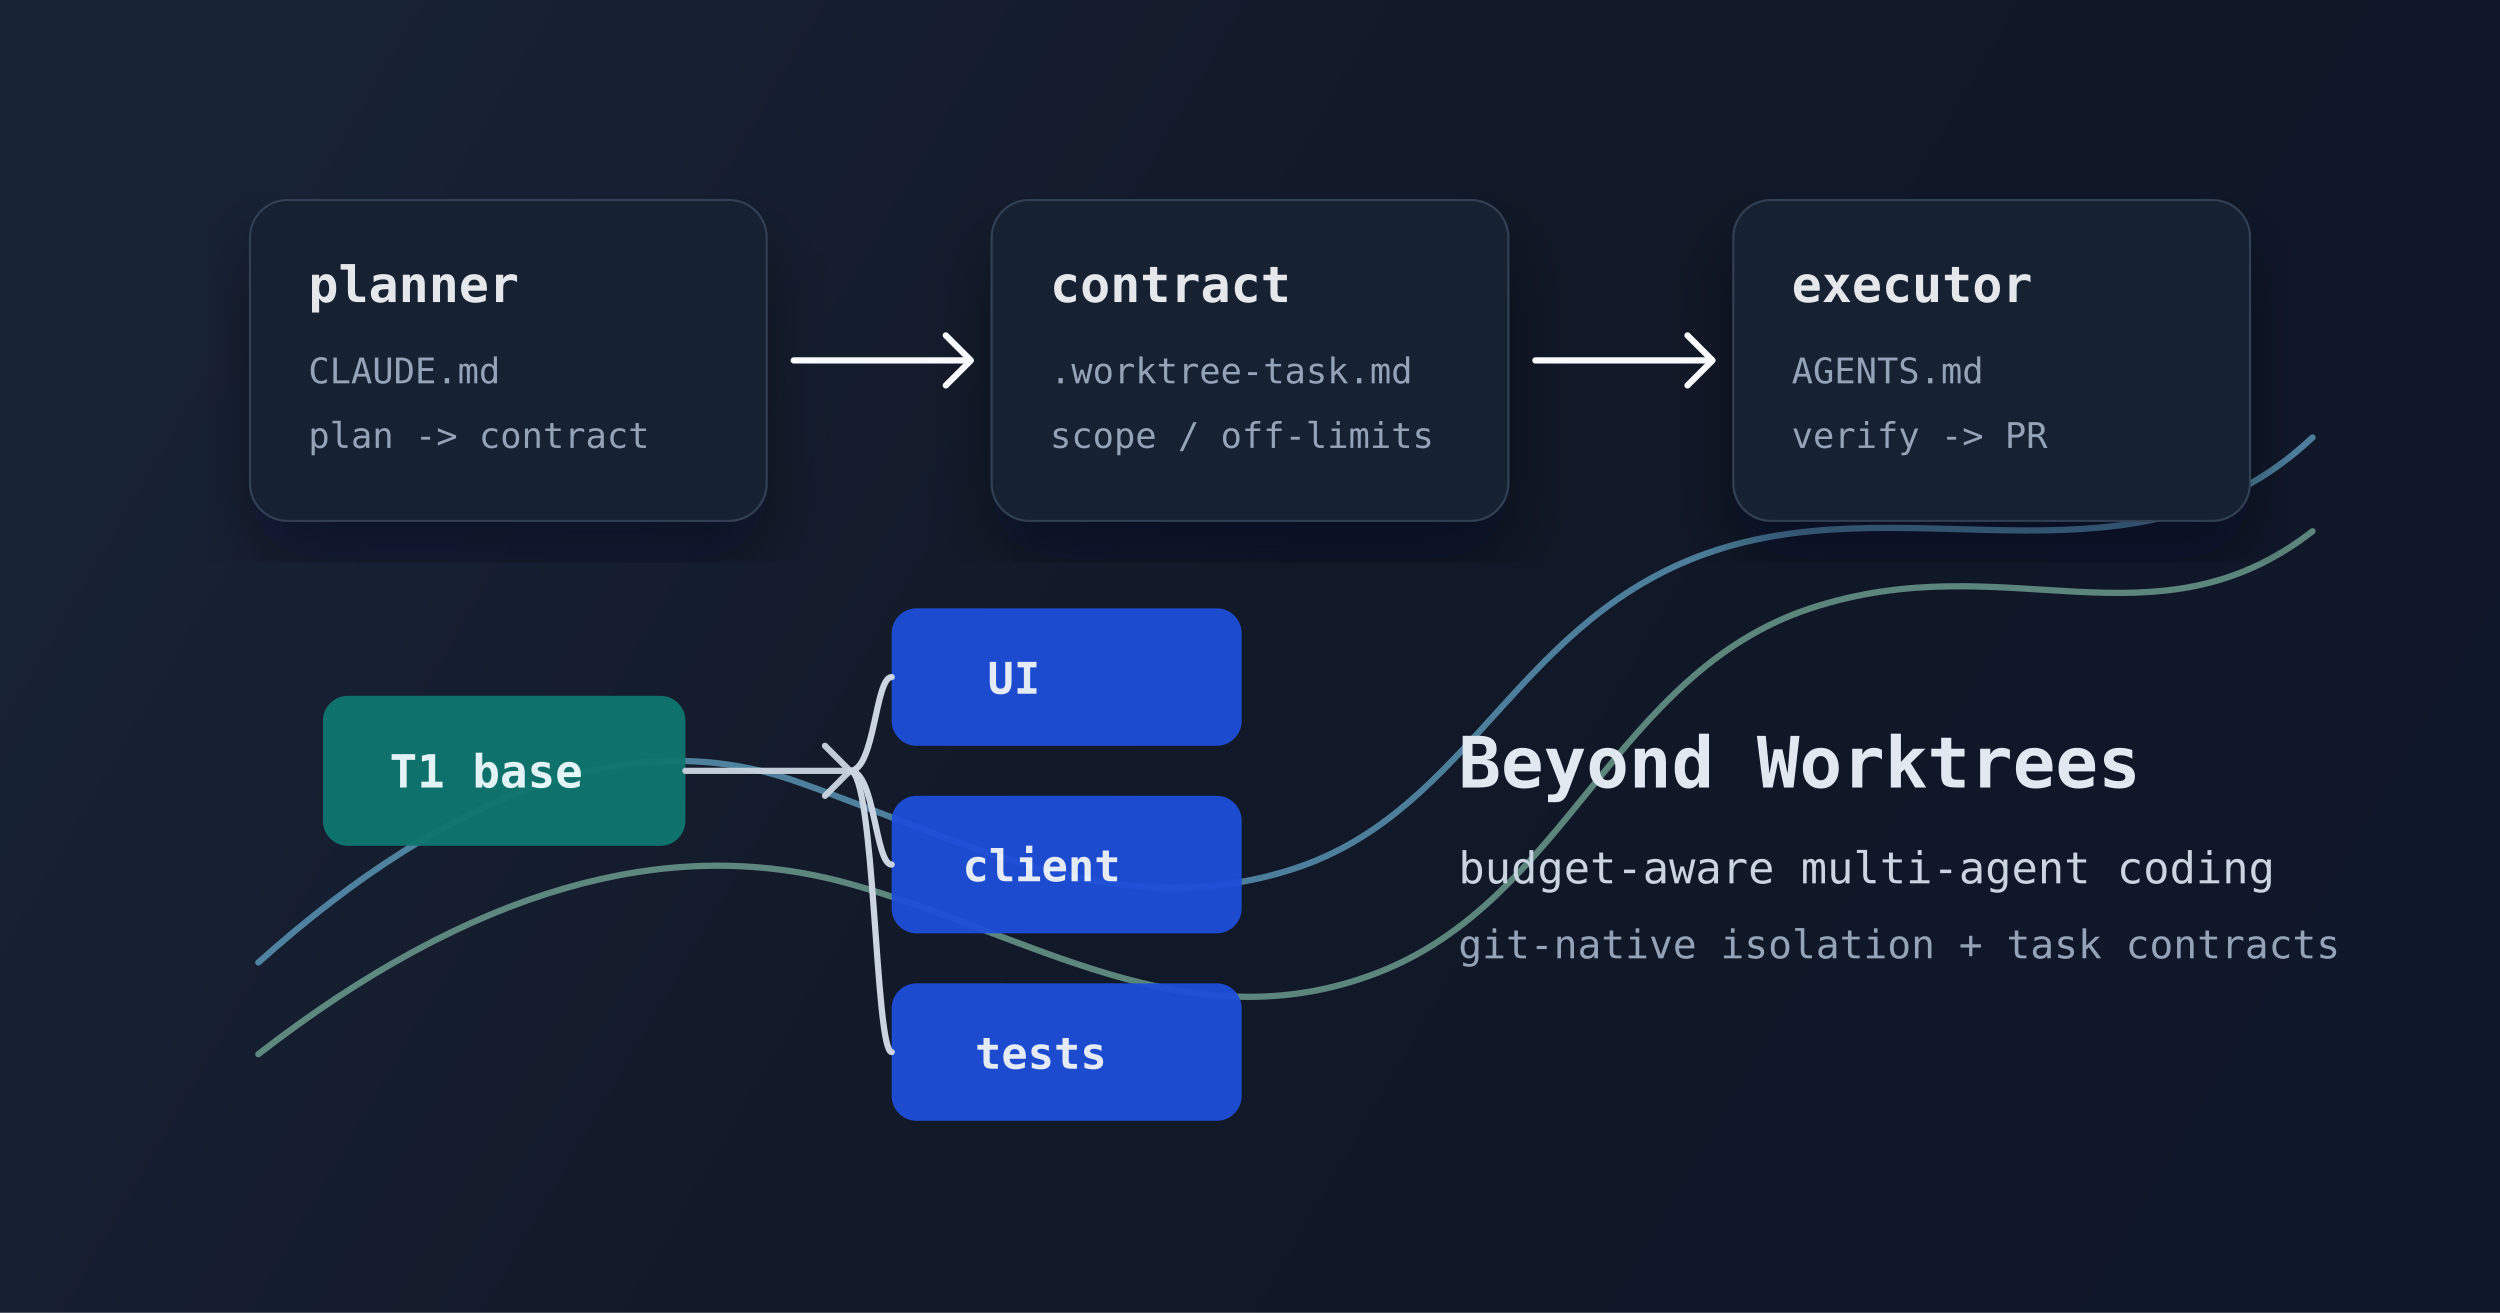
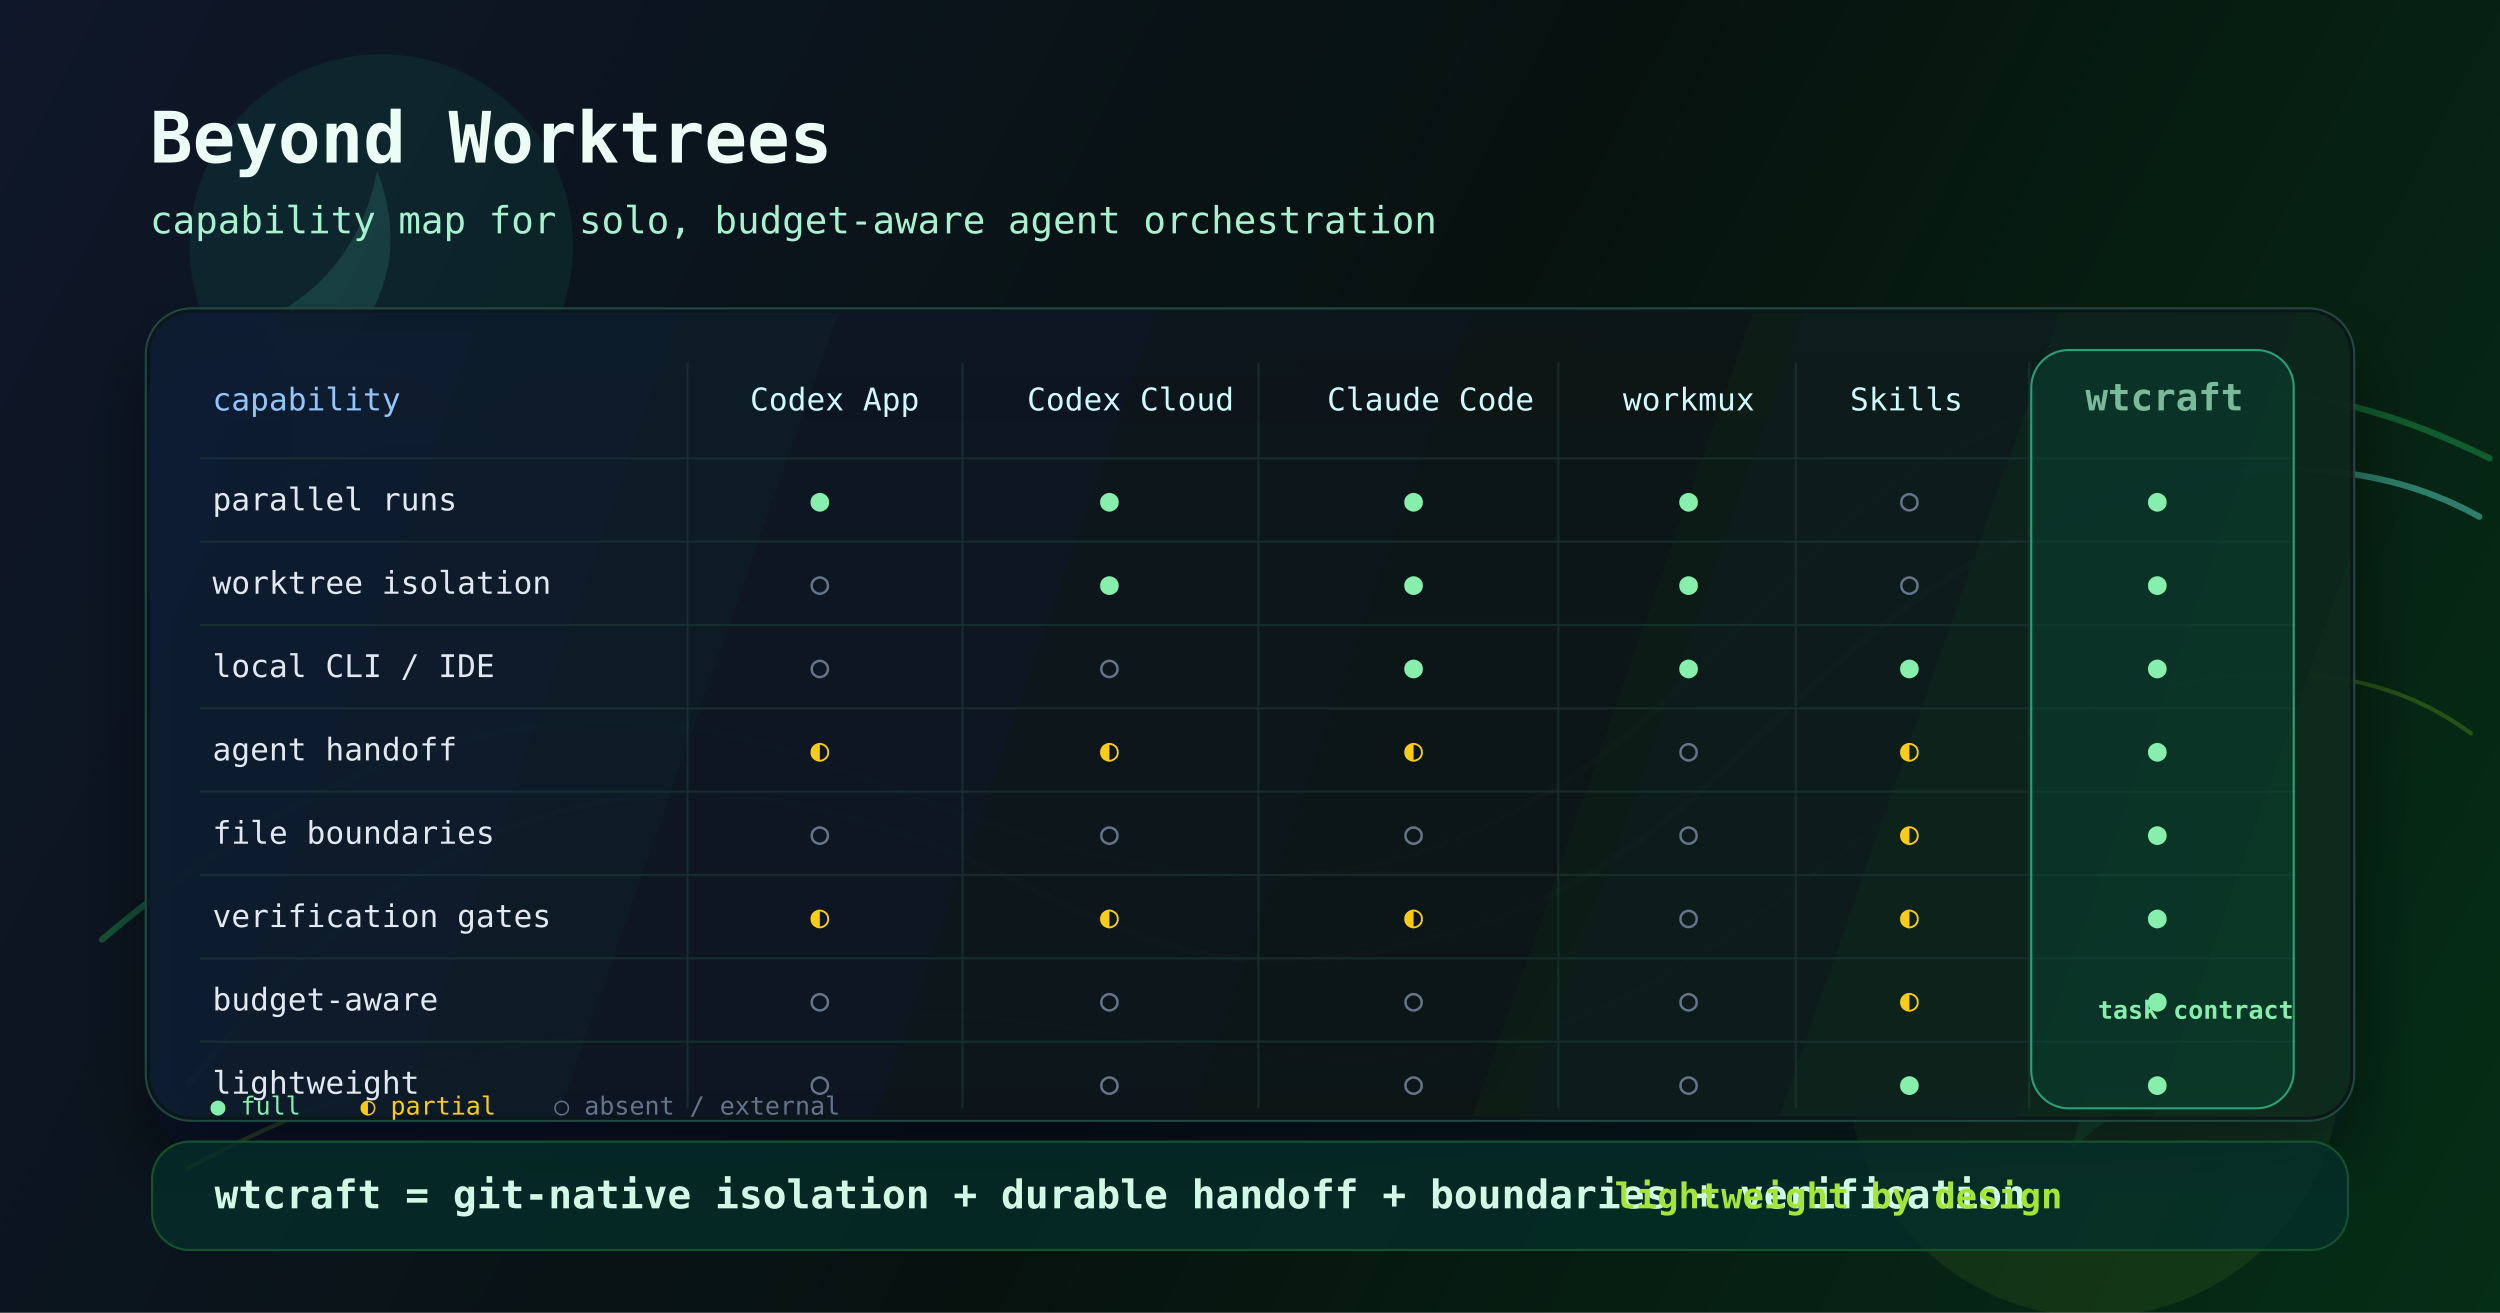
<svg xmlns="http://www.w3.org/2000/svg" width="1200" height="630" viewBox="0 0 1200 630" fill="none">
-   <rect width="1200" height="630" fill="#10151F" />
+   <rect width="1200" height="630" fill="#07120F" />
  <path d="M0 0H1200V630H0V0Z" fill="url(#bg)" />
-   <path d="M124 462C219 377 305 348 382 375C459 402 535 445 621 417C707 389 728 295 824 264C920 233 1027 288 1110 210" stroke="#7DD3FC" stroke-width="3" stroke-linecap="round" opacity="0.55" />
-   <path d="M124 506C226 427 320 400 407 424C494 448 570 502 661 467C752 432 775 323 869 292C963 261 1034 314 1110 255" stroke="#A7F3D0" stroke-width="3" stroke-linecap="round" opacity="0.5" />
-   <g filter="url(#shadow)">
-     <rect x="120" y="96" width="248" height="154" rx="18" fill="#172033" stroke="#334155" />
-     <text x="148" y="145" fill="#E5E7EB" font-family="ui-monospace, SFMono-Regular, Menlo, monospace" font-size="24" font-weight="700">planner</text>
-     <text x="148" y="184" fill="#94A3B8" font-family="ui-monospace, SFMono-Regular, Menlo, monospace" font-size="17">CLAUDE.md</text>
-     <text x="148" y="215" fill="#94A3B8" font-family="ui-monospace, SFMono-Regular, Menlo, monospace" font-size="17">plan -&gt; contract</text>
+   <path d="M91 520C181 407 280 363 390 388C525 419 548 493 703 446C837 406 864 286 1020 238C1092 216 1149 225 1190 248" stroke="#5EEAD4" stroke-width="3" stroke-linecap="round" opacity="0.45" />
+   <path d="M49 451C164 353 278 324 389 364C505 406 606 454 728 389C842 328 872 213 1011 191C1092 178 1148 197 1195 220" stroke="#22C55E" stroke-width="3" stroke-linecap="round" opacity="0.35" />
+   <path d="M90 561C186 508 300 483 431 486C548 489 629 528 735 496C847 463 901 371 1015 336C1091 313 1147 323 1186 352" stroke="#84CC16" stroke-width="2" stroke-linecap="round" opacity="0.26" />
+   <circle cx="183" cy="118" r="92" fill="#10B981" opacity="0.09" />
+   <circle cx="1005" cy="514" r="118" fill="#A3E635" opacity="0.08" />
+   <path d="M994 460C1024 447 1041 418 1048 384C1062 424 1048 462 1016 484C1053 477 1085 493 1108 526C1066 514 1026 521 994 552C1006 516 1005 487 994 460Z" fill="#22C55E" opacity="0.16" />
+   <path d="M125 154C156 141 175 114 181 82C196 120 184 156 153 176C187 171 218 187 239 217C199 206 163 213 134 242C145 209 141 180 125 154Z" fill="#5EEAD4" opacity="0.13" />
+   <text x="72" y="78" fill="#ECFDF5" font-family="ui-monospace, SFMono-Regular, Menlo, monospace" font-size="34" font-weight="800">Beyond Worktrees</text>
+   <text x="72" y="112" fill="#A7F3D0" font-family="ui-monospace, SFMono-Regular, Menlo, monospace" font-size="18">capability map for solo, budget-aware agent orchestration</text>
+   <g filter="url(#softShadow)">
+     <rect x="70" y="148" width="1060" height="390" rx="22" fill="#0B1519" fill-opacity="0.86" stroke="#21463F" />
+     <rect x="72" y="150" width="1056" height="386" rx="20" fill="url(#panelGlow)" opacity="0.7" />
  </g>
-   <g filter="url(#shadow)">
-     <rect x="476" y="96" width="248" height="154" rx="18" fill="#172033" stroke="#334155" />
-     <text x="504" y="145" fill="#E5E7EB" font-family="ui-monospace, SFMono-Regular, Menlo, monospace" font-size="24" font-weight="700">contract</text>
-     <text x="504" y="184" fill="#94A3B8" font-family="ui-monospace, SFMono-Regular, Menlo, monospace" font-size="17">.worktree-task.md</text>
-     <text x="504" y="215" fill="#94A3B8" font-family="ui-monospace, SFMono-Regular, Menlo, monospace" font-size="17">scope / off-limits</text>
+   <g font-family="ui-monospace, SFMono-Regular, Menlo, monospace" font-size="15" fill="#CFFAFE">
+     <text x="102" y="197" fill="#93C5FD">capability</text>
+     <text x="360" y="197">Codex App</text>
+     <text x="493" y="197">Codex Cloud</text>
+     <text x="637" y="197">Claude Code</text>
+     <text x="779" y="197">workmux</text>
+     <text x="888" y="197">Skills</text>
+     <text x="1001" y="197" fill="#BBF7D0" font-size="18" font-weight="800">wtcraft</text>
  </g>
-   <g filter="url(#shadow)">
-     <rect x="832" y="96" width="248" height="154" rx="18" fill="#172033" stroke="#334155" />
-     <text x="860" y="145" fill="#E5E7EB" font-family="ui-monospace, SFMono-Regular, Menlo, monospace" font-size="24" font-weight="700">executor</text>
-     <text x="860" y="184" fill="#94A3B8" font-family="ui-monospace, SFMono-Regular, Menlo, monospace" font-size="17">AGENTS.md</text>
-     <text x="860" y="215" fill="#94A3B8" font-family="ui-monospace, SFMono-Regular, Menlo, monospace" font-size="17">verify -&gt; PR</text>
+   <g opacity="0.52" stroke="#1F3F3A">
+     <path d="M96 220H1102" />
+     <path d="M96 260H1102" />
+     <path d="M96 300H1102" />
+     <path d="M96 340H1102" />
+     <path d="M96 380H1102" />
+     <path d="M96 420H1102" />
+     <path d="M96 460H1102" />
+     <path d="M96 500H1102" />
+     <path d="M330 174V532" />
+     <path d="M462 174V532" />
+     <path d="M604 174V532" />
+     <path d="M748 174V532" />
+     <path d="M862 174V532" />
+     <path d="M974 174V532" />
  </g>
-   <path d="M381 173H463" stroke="#F8FAFC" stroke-width="3" stroke-linecap="round" />
-   <path d="M454 161L466 173L454 185" stroke="#F8FAFC" stroke-width="3" stroke-linecap="round" stroke-linejoin="round" />
-   <path d="M737 173H819" stroke="#F8FAFC" stroke-width="3" stroke-linecap="round" />
-   <path d="M810 161L822 173L810 185" stroke="#F8FAFC" stroke-width="3" stroke-linecap="round" stroke-linejoin="round" />
-   <g opacity="0.95">
-     <rect x="155" y="334" width="174" height="72" rx="12" fill="#0F766E" />
-     <text x="187" y="378" fill="#ECFEFF" font-family="ui-monospace, SFMono-Regular, Menlo, monospace" font-size="22" font-weight="700">T1 base</text>
-     <path d="M329 370H405" stroke="#CBD5E1" stroke-width="3" stroke-linecap="round" />
-     <path d="M396 358L408 370L396 382" stroke="#CBD5E1" stroke-width="3" stroke-linecap="round" stroke-linejoin="round" />
+   <rect x="975" y="168" width="126" height="364" rx="18" fill="#064E3B" fill-opacity="0.36" stroke="#34D399" stroke-opacity="0.7" />
+   <text x="1007" y="489" fill="#86EFAC" font-family="ui-monospace, SFMono-Regular, Menlo, monospace" font-size="12" font-weight="700">task contract</text>
+   <g font-family="ui-monospace, SFMono-Regular, Menlo, monospace" font-size="15" fill="#E2E8F0">
+     <text x="102" y="245">parallel runs</text>
+     <text x="102" y="285">worktree isolation</text>
+     <text x="102" y="325">local CLI / IDE</text>
+     <text x="102" y="365">agent handoff</text>
+     <text x="102" y="405">file boundaries</text>
+     <text x="102" y="445">verification gates</text>
+     <text x="102" y="485">budget-aware</text>
+     <text x="102" y="525">lightweight</text>
  </g>
-   <g opacity="0.95">
-     <rect x="428" y="292" width="168" height="66" rx="12" fill="#1D4ED8" />
-     <text x="474" y="333" fill="#EFF6FF" font-family="ui-monospace, SFMono-Regular, Menlo, monospace" font-size="21" font-weight="700">UI</text>
-     <rect x="428" y="382" width="168" height="66" rx="12" fill="#1D4ED8" />
-     <text x="462" y="423" fill="#EFF6FF" font-family="ui-monospace, SFMono-Regular, Menlo, monospace" font-size="21" font-weight="700">client</text>
-     <rect x="428" y="472" width="168" height="66" rx="12" fill="#1D4ED8" />
-     <text x="468" y="513" fill="#EFF6FF" font-family="ui-monospace, SFMono-Regular, Menlo, monospace" font-size="21" font-weight="700">tests</text>
+   <g font-family="ui-monospace, SFMono-Regular, Menlo, monospace" font-size="15" font-weight="800">
+     <text x="389" y="245" fill="#86EFAC">●</text>
+     <text x="389" y="285" fill="#64748B">○</text>
+     <text x="389" y="325" fill="#64748B">○</text>
+     <text x="389" y="365" fill="#FACC15">◐</text>
+     <text x="389" y="405" fill="#64748B">○</text>
+     <text x="389" y="445" fill="#FACC15">◐</text>
+     <text x="389" y="485" fill="#64748B">○</text>
+     <text x="389" y="525" fill="#64748B">○</text>
+     <text x="528" y="245" fill="#86EFAC">●</text>
+     <text x="528" y="285" fill="#86EFAC">●</text>
+     <text x="528" y="325" fill="#64748B">○</text>
+     <text x="528" y="365" fill="#FACC15">◐</text>
+     <text x="528" y="405" fill="#64748B">○</text>
+     <text x="528" y="445" fill="#FACC15">◐</text>
+     <text x="528" y="485" fill="#64748B">○</text>
+     <text x="528" y="525" fill="#64748B">○</text>
+     <text x="674" y="245" fill="#86EFAC">●</text>
+     <text x="674" y="285" fill="#86EFAC">●</text>
+     <text x="674" y="325" fill="#86EFAC">●</text>
+     <text x="674" y="365" fill="#FACC15">◐</text>
+     <text x="674" y="405" fill="#64748B">○</text>
+     <text x="674" y="445" fill="#FACC15">◐</text>
+     <text x="674" y="485" fill="#64748B">○</text>
+     <text x="674" y="525" fill="#64748B">○</text>
+     <text x="806" y="245" fill="#86EFAC">●</text>
+     <text x="806" y="285" fill="#86EFAC">●</text>
+     <text x="806" y="325" fill="#86EFAC">●</text>
+     <text x="806" y="365" fill="#64748B">○</text>
+     <text x="806" y="405" fill="#64748B">○</text>
+     <text x="806" y="445" fill="#64748B">○</text>
+     <text x="806" y="485" fill="#64748B">○</text>
+     <text x="806" y="525" fill="#64748B">○</text>
+     <text x="912" y="245" fill="#64748B">○</text>
+     <text x="912" y="285" fill="#64748B">○</text>
+     <text x="912" y="325" fill="#86EFAC">●</text>
+     <text x="912" y="365" fill="#FACC15">◐</text>
+     <text x="912" y="405" fill="#FACC15">◐</text>
+     <text x="912" y="445" fill="#FACC15">◐</text>
+     <text x="912" y="485" fill="#FACC15">◐</text>
+     <text x="912" y="525" fill="#86EFAC">●</text>
+     <text x="1031" y="245" fill="#86EFAC">●</text>
+     <text x="1031" y="285" fill="#86EFAC">●</text>
+     <text x="1031" y="325" fill="#86EFAC">●</text>
+     <text x="1031" y="365" fill="#86EFAC">●</text>
+     <text x="1031" y="405" fill="#86EFAC">●</text>
+     <text x="1031" y="445" fill="#86EFAC">●</text>
+     <text x="1031" y="485" fill="#86EFAC">●</text>
+     <text x="1031" y="525" fill="#86EFAC">●</text>
  </g>
-   <path d="M408 370C420 370 420 325 428 325" stroke="#CBD5E1" stroke-width="3" stroke-linecap="round" />
-   <path d="M408 370C420 370 420 415 428 415" stroke="#CBD5E1" stroke-width="3" stroke-linecap="round" />
-   <path d="M408 370C420 370 420 505 428 505" stroke="#CBD5E1" stroke-width="3" stroke-linecap="round" />
-   <text x="700" y="378" fill="#E2E8F0" font-family="ui-monospace, SFMono-Regular, Menlo, monospace" font-size="34" font-weight="800">Beyond Worktrees</text>
-   <text x="700" y="424" fill="#CBD5E1" font-family="ui-monospace, SFMono-Regular, Menlo, monospace" font-size="21">budget-aware multi-agent coding</text>
-   <text x="700" y="460" fill="#94A3B8" font-family="ui-monospace, SFMono-Regular, Menlo, monospace" font-size="19">git-native isolation + task contracts</text>
+   <g>
+     <rect x="73" y="548" width="1054" height="52" rx="18" fill="#052E2B" fill-opacity="0.76" stroke="#14532D" />
+     <text x="103" y="580" fill="#D1FAE5" font-family="ui-monospace, SFMono-Regular, Menlo, monospace" font-size="19" font-weight="800">wtcraft = git-native isolation + durable handoff + boundaries + verification</text>
+     <text x="775" y="580" fill="#A3E635" font-family="ui-monospace, SFMono-Regular, Menlo, monospace" font-size="17" font-weight="700">lightweight by design</text>
+   </g>
+   <g font-family="ui-monospace, SFMono-Regular, Menlo, monospace" font-size="12">
+     <text x="101" y="535" fill="#86EFAC">● full</text>
+     <text x="173" y="535" fill="#FACC15">◐ partial</text>
+     <text x="266" y="535" fill="#64748B">○ absent / external</text>
+   </g>
  <defs>
-     <linearGradient id="bg" x1="139" y1="58" x2="1114" y2="626" gradientUnits="userSpaceOnUse">
-       <stop stop-color="#182235" />
-       <stop offset="0.48" stop-color="#111827" />
-       <stop offset="1" stop-color="#0F172A" />
+     <linearGradient id="bg" x1="0" y1="0" x2="1200" y2="630" gradientUnits="userSpaceOnUse">
+       <stop stop-color="#0F172A" />
+       <stop offset="0.52" stop-color="#07120F" />
+       <stop offset="1" stop-color="#052E16" />
    </linearGradient>
-     <filter id="shadow" x="100" y="76" width="1000" height="194" filterUnits="userSpaceOnUse" color-interpolation-filters="sRGB">
-       <feDropShadow dx="0" dy="18" stdDeviation="16" flood-color="#020617" flood-opacity="0.42" />
+     <linearGradient id="panelGlow" x1="70" y1="148" x2="1130" y2="518" gradientUnits="userSpaceOnUse">
+       <stop stop-color="#10223C" />
+       <stop offset="0.56" stop-color="#0B1519" />
+       <stop offset="1" stop-color="#06351F" />
+     </linearGradient>
+     <filter id="softShadow" x="42" y="126" width="1116" height="446" filterUnits="userSpaceOnUse" color-interpolation-filters="sRGB">
+       <feDropShadow dx="0" dy="20" stdDeviation="18" flood-color="#020617" flood-opacity="0.48" />
    </filter>
  </defs>
</svg>
